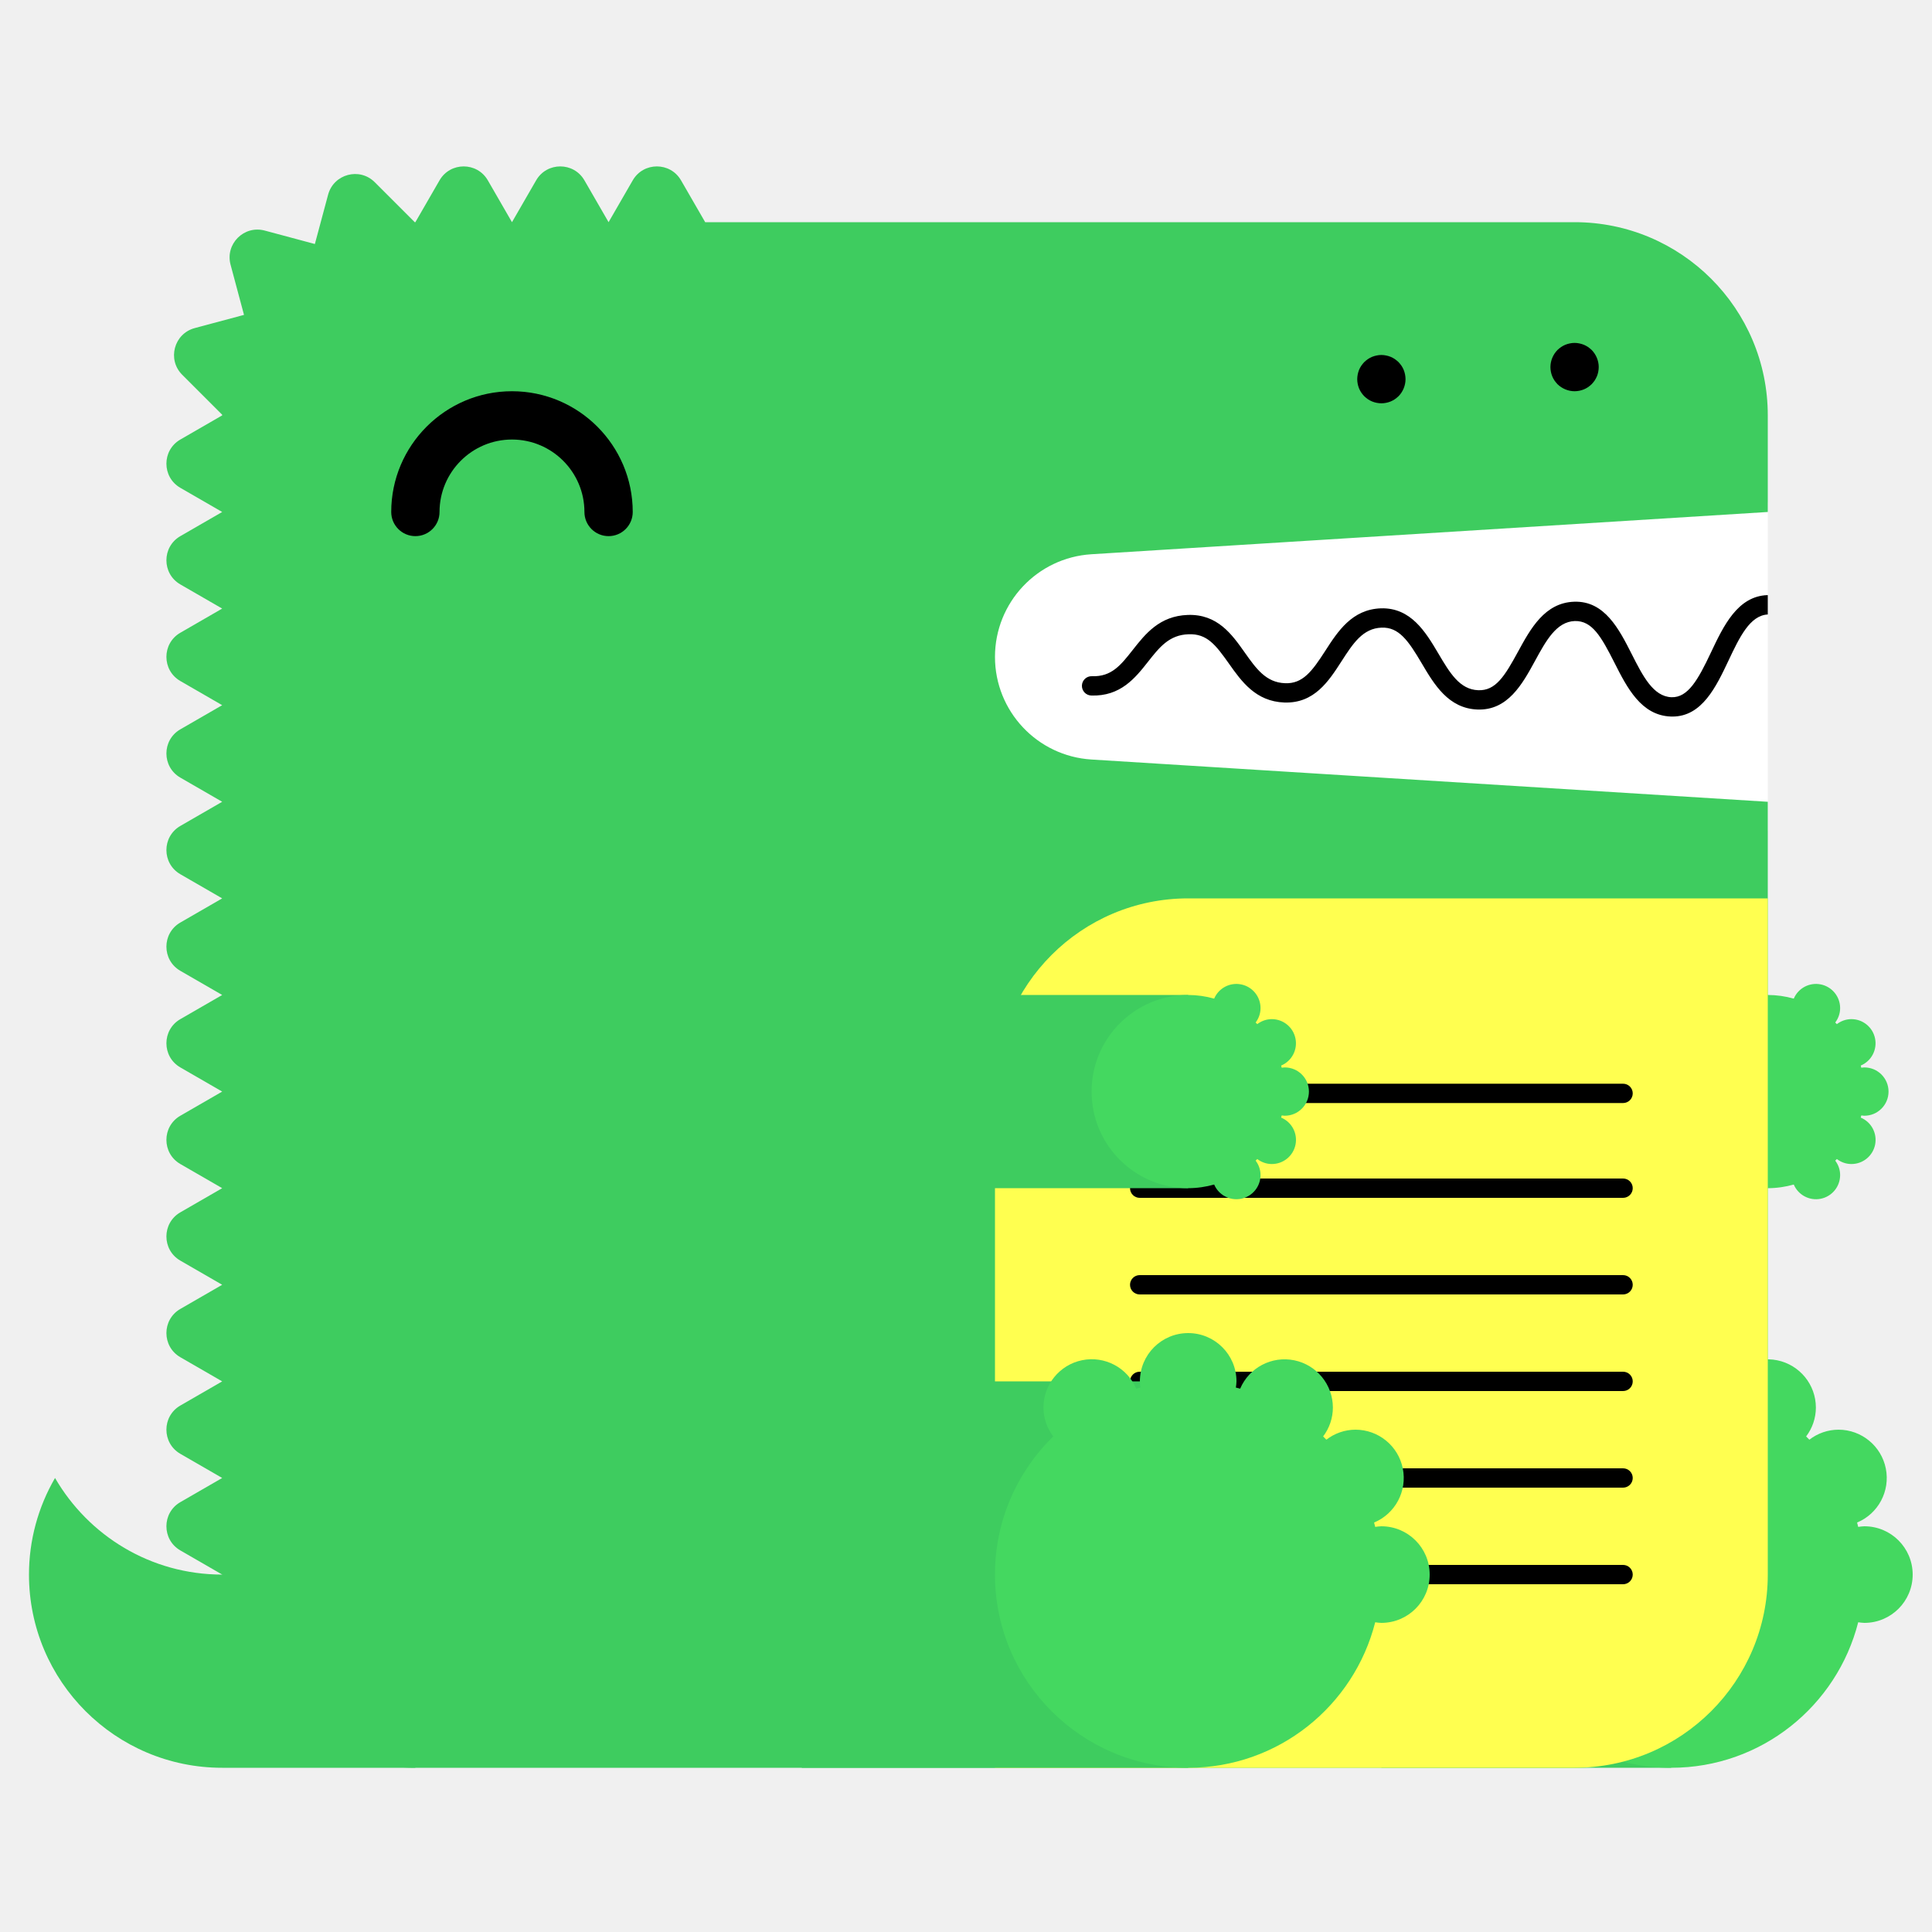
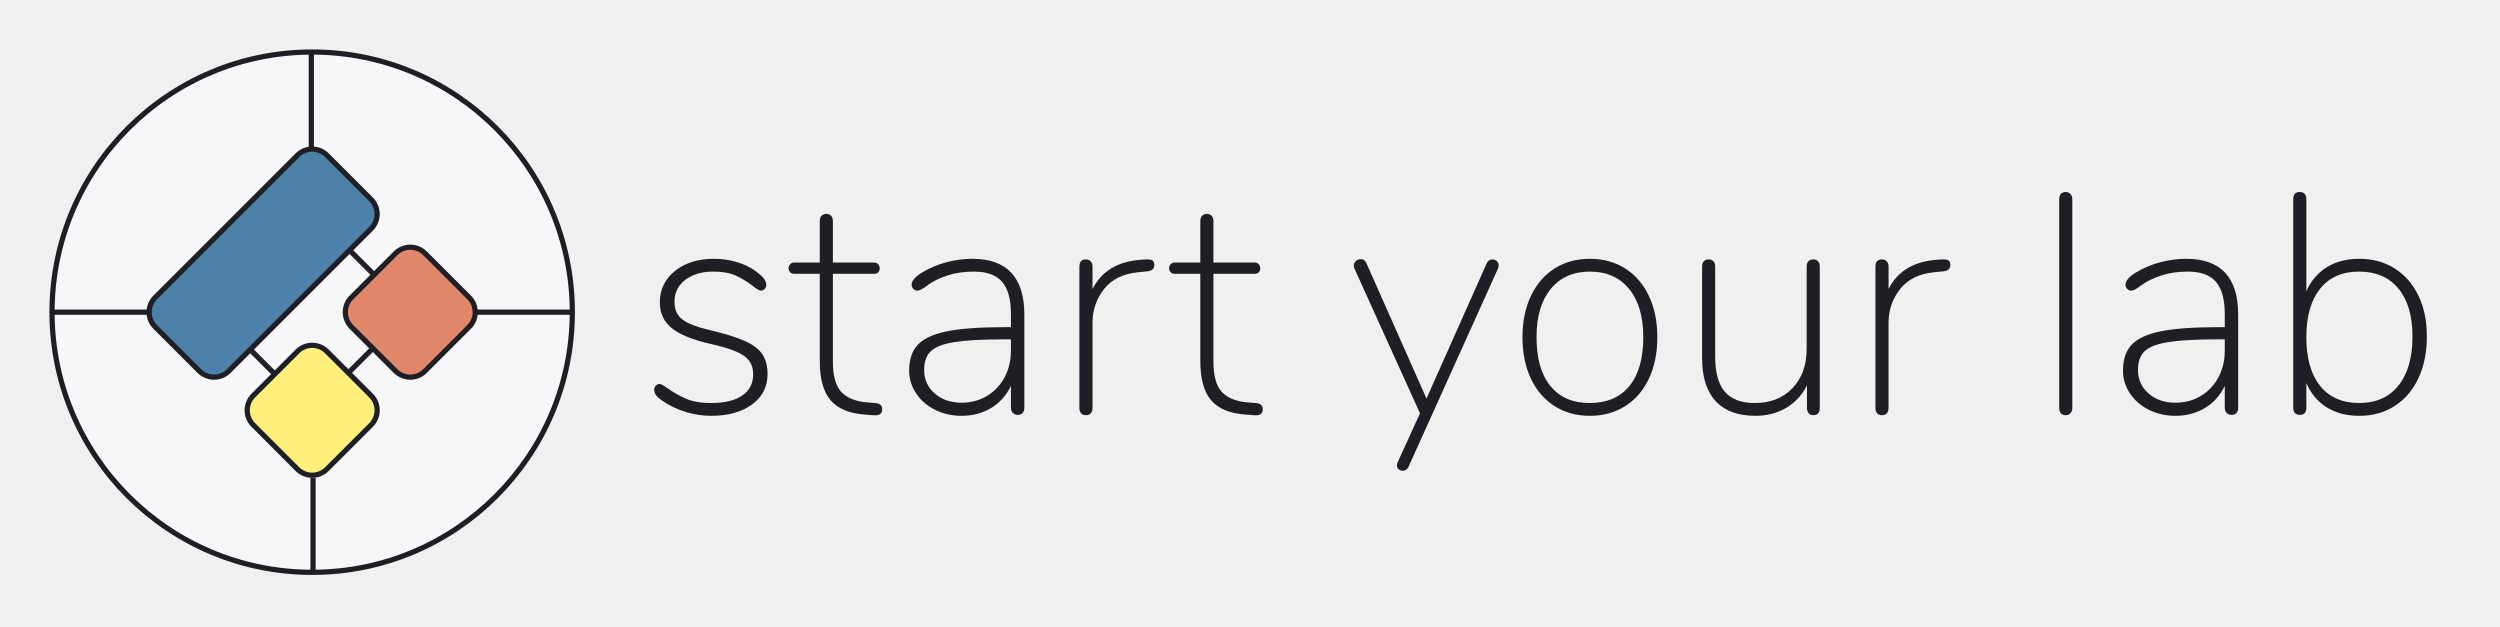
- <svg xmlns="http://www.w3.org/2000/svg" width="200" height="200" viewBox="0 0 200 200">
-   <g fill="none" fill-rule="evenodd">
-     <path fill="#FFF" d="M99 52h84v34H99z" />
-     <path d="M23 163c-7.398 0-13.843-4.027-17.303-10A19.886 19.886 0 0 0 3 163c0 11.046 8.954 20 20 20h20v-20H23z" fill="#3ECC5F" />
-     <path d="M112.98 57.376L183 53V43c0-11.046-8.954-20-20-20H73l-2.5-4.33c-1.112-1.925-3.889-1.925-5 0L63 23l-2.5-4.33c-1.111-1.925-3.889-1.925-5 0L53 23l-2.5-4.33c-1.111-1.925-3.889-1.925-5 0L43 23c-.022 0-.042.003-.065.003l-4.142-4.141c-1.57-1.571-4.252-.853-4.828 1.294l-1.369 5.104-5.192-1.392c-2.148-.575-4.111 1.389-3.535 3.536l1.39 5.193-5.102 1.367c-2.148.576-2.867 3.259-1.296 4.83l4.142 4.142c0 .021-.003.042-.003.064l-4.33 2.5c-1.925 1.111-1.925 3.889 0 5L23 53l-4.33 2.5c-1.925 1.111-1.925 3.889 0 5L23 63l-4.33 2.5c-1.925 1.111-1.925 3.889 0 5L23 73l-4.33 2.5c-1.925 1.111-1.925 3.889 0 5L23 83l-4.33 2.5c-1.925 1.111-1.925 3.889 0 5L23 93l-4.33 2.5c-1.925 1.111-1.925 3.889 0 5L23 103l-4.33 2.5c-1.925 1.111-1.925 3.889 0 5L23 113l-4.33 2.5c-1.925 1.111-1.925 3.889 0 5L23 123l-4.33 2.5c-1.925 1.111-1.925 3.889 0 5L23 133l-4.33 2.5c-1.925 1.111-1.925 3.889 0 5L23 143l-4.33 2.5c-1.925 1.111-1.925 3.889 0 5L23 153l-4.33 2.5c-1.925 1.111-1.925 3.889 0 5L23 163c0 11.046 8.954 20 20 20h120c11.046 0 20-8.954 20-20V83l-70.02-4.376A10.645 10.645 0 0 1 103 68c0-5.621 4.37-10.273 9.98-10.624" fill="#3ECC5F" />
-     <path fill="#3ECC5F" d="M143 183h30v-40h-30z" />
-     <path d="M193 158c-.219 0-.428.037-.639.064-.038-.15-.074-.301-.116-.451A5 5 0 0 0 190.32 148a4.96 4.96 0 0 0-3.016 1.036 26.531 26.531 0 0 0-.335-.336 4.955 4.955 0 0 0 1.011-2.987 5 5 0 0 0-9.599-1.959c-.148-.042-.297-.077-.445-.115.027-.211.064-.42.064-.639a5 5 0 0 0-5-5 5 5 0 0 0-5 5c0 .219.037.428.064.639-.148.038-.297.073-.445.115a4.998 4.998 0 0 0-9.599 1.959c0 1.125.384 2.151 1.011 2.987-3.717 3.632-6.031 8.693-6.031 14.3 0 11.046 8.954 20 20 20 9.339 0 17.16-6.41 19.361-15.064.211.027.42.064.639.064a5 5 0 0 0 5-5 5 5 0 0 0-5-5" fill="#44D860" />
-     <path fill="#3ECC5F" d="M153 123h30v-20h-30z" />
-     <path d="M193 115.5a2.5 2.5 0 1 0 0-5c-.109 0-.214.019-.319.032-.02-.075-.037-.15-.058-.225a2.501 2.501 0 0 0-.963-4.807c-.569 0-1.088.197-1.508.518a6.653 6.653 0 0 0-.168-.168c.314-.417.506-.931.506-1.494a2.5 2.5 0 0 0-4.8-.979A9.987 9.987 0 0 0 183 103c-5.522 0-10 4.478-10 10s4.478 10 10 10c.934 0 1.833-.138 2.69-.377a2.5 2.5 0 0 0 4.8-.979c0-.563-.192-1.077-.506-1.494.057-.055.113-.111.168-.168.42.321.939.518 1.508.518a2.5 2.5 0 0 0 .963-4.807c.021-.074.038-.15.058-.225.105.013.21.032.319.032" fill="#44D860" />
-     <path d="M63 55.5a2.5 2.5 0 0 1-2.5-2.5c0-4.136-3.364-7.5-7.5-7.5s-7.5 3.364-7.5 7.5a2.5 2.5 0 1 1-5 0c0-6.893 5.607-12.5 12.5-12.5S65.5 46.107 65.5 53a2.5 2.5 0 0 1-2.5 2.5" fill="#000" />
-     <path d="M103 183h60c11.046 0 20-8.954 20-20V93h-60c-11.046 0-20 8.954-20 20v70z" fill="#FFFF50" />
-     <path d="M168.02 124h-50.04a1 1 0 1 1 0-2h50.04a1 1 0 1 1 0 2m0 20h-50.04a1 1 0 1 1 0-2h50.04a1 1 0 1 1 0 2m0 20h-50.04a1 1 0 1 1 0-2h50.04a1 1 0 1 1 0 2m0-49.814h-50.04a1 1 0 1 1 0-2h50.04a1 1 0 1 1 0 2m0 19.814h-50.04a1 1 0 1 1 0-2h50.04a1 1 0 1 1 0 2m0 20h-50.04a1 1 0 1 1 0-2h50.04a1 1 0 1 1 0 2M183 61.611c-.012 0-.022-.006-.034-.005-3.09.105-4.552 3.196-5.842 5.923-1.346 2.85-2.387 4.703-4.093 4.647-1.889-.068-2.969-2.202-4.113-4.46-1.314-2.594-2.814-5.536-5.963-5.426-3.046.104-4.513 2.794-5.807 5.167-1.377 2.528-2.314 4.065-4.121 3.994-1.927-.07-2.951-1.805-4.136-3.813-1.321-2.236-2.848-4.75-5.936-4.664-2.994.103-4.465 2.385-5.763 4.4-1.373 2.13-2.335 3.428-4.165 3.351-1.973-.07-2.992-1.51-4.171-3.177-1.324-1.873-2.816-3.993-5.895-3.89-2.928.1-4.399 1.97-5.696 3.618-1.232 1.564-2.194 2.802-4.229 2.724a1 1 0 0 0-.072 2c3.017.101 4.545-1.8 5.872-3.487 1.177-1.496 2.193-2.787 4.193-2.855 1.926-.082 2.829 1.115 4.195 3.045 1.297 1.834 2.769 3.914 5.731 4.021 3.103.104 4.596-2.215 5.918-4.267 1.182-1.834 2.202-3.417 4.15-3.484 1.793-.067 2.769 1.35 4.145 3.681 1.297 2.197 2.766 4.686 5.787 4.796 3.125.108 4.634-2.62 5.949-5.035 1.139-2.088 2.214-4.06 4.119-4.126 1.793-.042 2.728 1.595 4.111 4.33 1.292 2.553 2.757 5.445 5.825 5.556l.169.003c3.064 0 4.518-3.075 5.805-5.794 1.139-2.41 2.217-4.68 4.067-4.773v-2z" fill="#000" />
-     <path fill="#3ECC5F" d="M83 183h40v-40H83z" />
-     <path d="M143 158c-.219 0-.428.037-.639.064-.038-.15-.074-.301-.116-.451A5 5 0 0 0 140.32 148a4.96 4.96 0 0 0-3.016 1.036 26.531 26.531 0 0 0-.335-.336 4.955 4.955 0 0 0 1.011-2.987 5 5 0 0 0-9.599-1.959c-.148-.042-.297-.077-.445-.115.027-.211.064-.42.064-.639a5 5 0 0 0-5-5 5 5 0 0 0-5 5c0 .219.037.428.064.639-.148.038-.297.073-.445.115a4.998 4.998 0 0 0-9.599 1.959c0 1.125.384 2.151 1.011 2.987-3.717 3.632-6.031 8.693-6.031 14.3 0 11.046 8.954 20 20 20 9.339 0 17.16-6.41 19.361-15.064.211.027.42.064.639.064a5 5 0 0 0 5-5 5 5 0 0 0-5-5" fill="#44D860" />
-     <path fill="#3ECC5F" d="M83 123h40v-20H83z" />
-     <path d="M133 115.5a2.5 2.5 0 1 0 0-5c-.109 0-.214.019-.319.032-.02-.075-.037-.15-.058-.225a2.501 2.501 0 0 0-.963-4.807c-.569 0-1.088.197-1.508.518a6.653 6.653 0 0 0-.168-.168c.314-.417.506-.931.506-1.494a2.5 2.5 0 0 0-4.8-.979A9.987 9.987 0 0 0 123 103c-5.522 0-10 4.478-10 10s4.478 10 10 10c.934 0 1.833-.138 2.69-.377a2.5 2.5 0 0 0 4.8-.979c0-.563-.192-1.077-.506-1.494.057-.055.113-.111.168-.168.42.321.939.518 1.508.518a2.5 2.5 0 0 0 .963-4.807c.021-.074.038-.15.058-.225.105.013.21.032.319.032" fill="#44D860" />
-     <path d="M143 41.75c-.16 0-.33-.02-.49-.05a2.52 2.52 0 0 1-.47-.14c-.15-.06-.29-.14-.431-.23-.13-.09-.259-.2-.38-.31-.109-.12-.219-.24-.309-.38s-.17-.28-.231-.43a2.619 2.619 0 0 1-.189-.96c0-.16.02-.33.05-.49.03-.16.08-.31.139-.47.061-.15.141-.29.231-.43.09-.13.2-.26.309-.38.121-.11.25-.22.38-.31.141-.09.281-.17.431-.23.149-.06.31-.11.47-.14.32-.07.65-.07.98 0 .159.03.32.08.47.14.149.06.29.14.43.23.13.09.259.2.38.31.11.12.22.25.31.38.09.14.17.28.23.43.06.16.11.31.14.47.029.16.05.33.05.49 0 .66-.271 1.31-.73 1.77-.121.11-.25.22-.38.31-.14.09-.281.17-.43.23a2.565 2.565 0 0 1-.96.19m20-1.25c-.66 0-1.3-.27-1.771-.73a3.802 3.802 0 0 1-.309-.38c-.09-.14-.17-.28-.231-.43a2.619 2.619 0 0 1-.189-.96c0-.66.27-1.3.729-1.77.121-.11.25-.22.38-.31.141-.09.281-.17.431-.23.149-.06.31-.11.47-.14.32-.07.66-.07.98 0 .159.03.32.08.47.14.149.06.29.14.43.23.13.09.259.2.38.31.459.47.73 1.11.73 1.77 0 .16-.021.33-.05.49-.03.16-.08.32-.14.47-.07.15-.14.29-.23.43-.09.13-.2.26-.31.38-.121.11-.25.22-.38.31-.14.09-.281.17-.43.23a2.565 2.565 0 0 1-.96.19" fill="#000" />
+ <svg xmlns="http://www.w3.org/2000/svg" width="961px" height="241px" viewBox="0 0 961 241" version="1.1">
+   <g id="Logo" stroke="none" stroke-width="1" fill="none" fill-rule="evenodd">
+     <g id="Group-3" transform="translate(20, 20)">
+       <g id="Group-2" stroke="#1E1E24" stroke-width="2">
+         <circle id="Oval" fill="#F6F7F8" cx="100" cy="100" r="100" />
+         <g id="Group" transform="translate(100, 100.4714) rotate(-315) translate(-100, -100.4714) translate(53, 53.4714)">
+           <rect id="Rectangle" fill="#4C82A9" x="0" y="0" width="40" height="93.333" rx="8" />
+           <rect id="Rectangle" fill="#DF8768" x="53.333" y="0" width="40" height="40" rx="8" />
+           <rect id="Rectangle" fill="#FFF07C" x="53.333" y="53.333" width="40" height="40" rx="8" />
+           <line x1="39.667" y1="19.667" x2="53" y2="19.667" id="Line" />
+           <line x1="73" y1="39.667" x2="73" y2="53" id="Line" />
+           <line x1="39.667" y1="73.667" x2="53" y2="73.667" id="Line" />
+         </g>
+         <line x1="99.667" y1="37" x2="99.667" y2="0.333" id="Line-2" />
+         <line x1="200" y1="100" x2="163.333" y2="100" id="Line-2" />
+         <line x1="36.667" y1="100" x2="0" y2="100" id="Line-2" />
+         <line x1="100.333" y1="200.333" x2="100.333" y2="163.667" id="Line-2" />
+       </g>
+       <path d="M253.32,139.84 C259.88,139.84 265.14,138.38 269.1,135.46 C273.06,132.54 275.04,128.68 275.04,123.88 C275.04,120.84 274.42,118.34 273.18,116.38 C271.94,114.42 269.84,112.74 266.88,111.34 C263.92,109.94 259.68,108.56 254.16,107.2 C250.24,106.32 247.22,105.4 245.1,104.44 C242.98,103.48 241.48,102.34 240.6,101.02 C239.72,99.7 239.28,98 239.28,95.92 C239.28,92.48 240.66,89.7 243.42,87.58 C246.18,85.46 249.8,84.4 254.28,84.4 C257.72,84.4 260.58,84.92 262.86,85.96 C265.14,87 267.32,88.32 269.4,89.92 C270.84,91.12 271.88,91.72 272.52,91.72 C273.08,91.72 273.56,91.5 273.96,91.06 C274.36,90.62 274.56,90.12 274.56,89.56 C274.56,88.68 274.22,87.82 273.54,86.98 C272.86,86.14 271.76,85.16 270.24,84.04 C268.16,82.6 265.76,81.48 263.04,80.68 C260.32,79.88 257.48,79.48 254.52,79.48 C248.36,79.48 243.34,81.04 239.46,84.16 C235.58,87.28 233.64,91.32 233.64,96.28 C233.64,100.36 235.16,103.64 238.2,106.12 C241.24,108.6 246.28,110.64 253.32,112.24 C257.56,113.2 260.82,114.18 263.1,115.18 C265.38,116.18 267.02,117.36 268.02,118.72 C269.02,120.08 269.52,121.8 269.52,123.88 C269.52,127.4 268.12,130.12 265.32,132.04 C262.52,133.96 258.52,134.92 253.32,134.92 C249.48,134.92 246.3,134.38 243.78,133.3 C241.26,132.22 238.84,130.84 236.52,129.16 C236.28,129 235.82,128.7 235.14,128.26 C234.46,127.82 233.92,127.6 233.52,127.6 C232.96,127.6 232.48,127.82 232.08,128.26 C231.68,128.7 231.48,129.2 231.48,129.76 C231.48,130.64 231.76,131.42 232.32,132.1 C232.88,132.78 233.96,133.64 235.56,134.68 C238.04,136.28 240.84,137.54 243.96,138.46 C247.08,139.38 250.2,139.84 253.32,139.84 Z M315.64,139.6 C317.96,139.84 319.12,139.08 319.12,137.32 C319.12,135.88 318.24,135.08 316.48,134.92 L316.48,134.92 L313.24,134.68 C308.76,134.28 305.46,132.92 303.34,130.6 C301.22,128.28 300.16,124.4 300.16,118.96 L300.16,118.96 L300.16,85.24 L316.12,85.24 C316.76,85.24 317.26,85.04 317.62,84.64 C317.98,84.24 318.16,83.76 318.16,83.2 C318.16,82.56 317.96,82.02 317.56,81.58 C317.16,81.14 316.68,80.92 316.12,80.92 L316.12,80.92 L300.16,80.92 L300.16,64.96 C300.16,64.08 299.92,63.4 299.44,62.92 C298.96,62.44 298.36,62.2 297.64,62.2 C296.92,62.2 296.32,62.44 295.84,62.92 C295.36,63.4 295.12,64.08 295.12,64.96 L295.12,64.96 L295.12,80.92 L285.16,80.92 C284.6,80.92 284.12,81.14 283.72,81.58 C283.32,82.02 283.12,82.56 283.12,83.2 C283.12,83.76 283.32,84.24 283.72,84.64 C284.12,85.04 284.6,85.24 285.16,85.24 L285.16,85.24 L295.12,85.24 L295.12,118.84 C295.12,125.64 296.52,130.66 299.32,133.9 C302.12,137.14 306.52,138.96 312.52,139.36 L312.52,139.36 L315.64,139.6 Z M349.64,139.84 C353.88,139.84 357.66,138.84 360.98,136.84 C364.3,134.84 366.84,132 368.6,128.32 L368.6,128.32 L368.6,136.72 C368.6,137.52 368.84,138.18 369.32,138.7 C369.8,139.22 370.44,139.48 371.24,139.48 C372.04,139.48 372.66,139.24 373.1,138.76 C373.54,138.28 373.76,137.6 373.76,136.72 L373.76,136.72 L373.76,100.96 C373.76,86.64 367.08,79.48 353.72,79.48 C350.44,79.48 347.14,79.92 343.82,80.8 C340.5,81.68 337.44,82.96 334.64,84.64 C331.84,86.32 330.44,87.92 330.44,89.44 C330.44,90.08 330.66,90.62 331.1,91.06 C331.54,91.5 332.04,91.72 332.6,91.72 C333.24,91.72 334.06,91.38 335.06,90.7 C336.06,90.02 336.72,89.56 337.04,89.32 C338.8,88.04 341.18,86.9 344.18,85.9 C347.18,84.9 350.6,84.4 354.44,84.4 C359.32,84.4 362.9,85.7 365.18,88.3 C367.46,90.9 368.6,95.04 368.6,100.72 L368.6,100.72 L368.6,105.76 L366.2,105.76 C356.76,105.76 349.42,106.28 344.18,107.32 C338.94,108.36 335.18,110.06 332.9,112.42 C330.62,114.78 329.48,118.12 329.48,122.44 C329.48,125.64 330.38,128.58 332.18,131.26 C333.98,133.94 336.42,136.04 339.5,137.56 C342.58,139.08 345.96,139.84 349.64,139.84 Z M349.64,134.8 C345.48,134.8 342.04,133.62 339.32,131.26 C336.6,128.9 335.24,125.88 335.24,122.2 C335.24,119 336.12,116.58 337.88,114.94 C339.64,113.3 342.72,112.14 347.12,111.46 C351.52,110.78 357.92,110.44 366.32,110.44 L366.32,110.44 L368.6,110.44 L368.6,114.76 C368.6,118.6 367.78,122.04 366.14,125.08 C364.5,128.12 362.24,130.5 359.36,132.22 C356.48,133.94 353.24,134.8 349.64,134.8 Z M397.44,139.6 C398.24,139.6 398.86,139.36 399.3,138.88 C399.74,138.4 399.96,137.72 399.96,136.84 L399.96,136.84 L399.96,104.08 C399.96,99.2 401.44,94.88 404.4,91.12 C407.36,87.36 411.76,85.2 417.6,84.64 L417.6,84.64 L421.2,84.28 C422.88,84.04 423.72,83.24 423.72,81.88 C423.72,81.16 423.54,80.62 423.18,80.26 C422.82,79.9 422.16,79.72 421.2,79.72 L421.2,79.72 L420.36,79.72 L418.68,79.84 C409.64,80.48 403.4,84.24 399.96,91.12 L399.96,91.12 L399.96,82.48 C399.96,81.6 399.72,80.92 399.24,80.44 C398.76,79.96 398.16,79.72 397.44,79.72 C395.76,79.72 394.92,80.64 394.92,82.48 L394.92,82.48 L394.92,136.84 C394.92,137.72 395.14,138.4 395.58,138.88 C396.02,139.36 396.64,139.6 397.44,139.6 Z M461.92,139.6 C464.24,139.84 465.4,139.08 465.4,137.32 C465.4,135.88 464.52,135.08 462.76,134.92 L462.76,134.92 L459.52,134.68 C455.04,134.28 451.74,132.92 449.62,130.6 C447.5,128.28 446.44,124.4 446.44,118.96 L446.44,118.96 L446.44,85.24 L462.4,85.24 C463.04,85.24 463.54,85.04 463.9,84.64 C464.26,84.24 464.44,83.76 464.44,83.2 C464.44,82.56 464.24,82.02 463.84,81.58 C463.44,81.14 462.96,80.92 462.4,80.92 L462.4,80.92 L446.44,80.92 L446.44,64.96 C446.44,64.08 446.2,63.4 445.72,62.92 C445.24,62.44 444.64,62.2 443.92,62.2 C443.2,62.2 442.6,62.44 442.12,62.92 C441.64,63.4 441.4,64.08 441.4,64.96 L441.4,64.96 L441.4,80.92 L431.44,80.92 C430.88,80.92 430.4,81.14 430,81.58 C429.6,82.02 429.4,82.56 429.4,83.2 C429.4,83.76 429.6,84.24 430,84.64 C430.4,85.04 430.88,85.24 431.44,85.24 L431.44,85.24 L441.4,85.24 L441.4,118.84 C441.4,125.64 442.8,130.66 445.6,133.9 C448.4,137.14 452.8,138.96 458.8,139.36 L458.8,139.36 L461.92,139.6 Z M519.24,160.96 C520.2,160.96 520.92,160.48 521.4,159.52 L521.4,159.52 L555.84,83.2 C556,82.72 556.08,82.36 556.08,82.12 C556.08,81.4 555.84,80.82 555.36,80.38 C554.88,79.94 554.32,79.72 553.68,79.72 C552.64,79.72 551.88,80.28 551.4,81.4 L551.4,81.4 L528.6,132.64 L528.36,133.24 L505.2,81.04 C504.72,80.08 504.04,79.6 503.16,79.6 C502.44,79.6 501.8,79.84 501.24,80.32 C500.68,80.8 500.4,81.4 500.4,82.12 C500.4,82.36 500.48,82.72 500.64,83.2 L500.64,83.2 L525.84,138.88 L517.2,157.84 L516.96,158.8 C516.96,159.44 517.18,159.96 517.62,160.36 C518.06,160.76 518.6,160.96 519.24,160.96 Z M591.16,139.84 C596.28,139.84 600.8,138.6 604.72,136.12 C608.64,133.64 611.68,130.12 613.84,125.56 C616,121 617.08,115.68 617.08,109.6 C617.08,103.6 616,98.32 613.84,93.76 C611.68,89.2 608.64,85.68 604.72,83.2 C600.8,80.72 596.28,79.48 591.16,79.48 C586.04,79.48 581.52,80.72 577.6,83.2 C573.68,85.68 570.64,89.2 568.48,93.76 C566.32,98.32 565.24,103.6 565.24,109.6 C565.24,115.68 566.32,121 568.48,125.56 C570.64,130.12 573.68,133.64 577.6,136.12 C581.52,138.6 586.04,139.84 591.16,139.84 Z M591.04,134.92 C584.56,134.92 579.54,132.74 575.98,128.38 C572.42,124.02 570.64,117.76 570.64,109.6 C570.64,101.68 572.46,95.5 576.1,91.06 C579.74,86.62 584.76,84.4 591.16,84.4 C597.56,84.4 602.58,86.62 606.22,91.06 C609.86,95.5 611.68,101.68 611.68,109.6 C611.68,117.76 609.9,124.02 606.34,128.38 C602.78,132.74 597.68,134.92 591.04,134.92 Z M654.8,139.84 C659.2,139.84 663.14,138.82 666.62,136.78 C670.1,134.74 672.76,131.84 674.6,128.08 L674.6,128.08 L674.6,136.84 C674.6,137.64 674.82,138.3 675.26,138.82 C675.7,139.34 676.28,139.6 677,139.6 C678.68,139.6 679.52,138.68 679.52,136.84 L679.52,136.84 L679.52,82.36 C679.52,81.56 679.3,80.92 678.86,80.44 C678.42,79.96 677.8,79.72 677,79.72 C676.2,79.72 675.58,79.96 675.14,80.44 C674.7,80.92 674.48,81.56 674.48,82.36 L674.48,82.36 L674.48,114.04 C674.48,120.36 672.66,125.42 669.02,129.22 C665.38,133.02 660.56,134.92 654.56,134.92 C649.36,134.92 645.52,133.48 643.04,130.6 C640.56,127.72 639.32,123.24 639.32,117.16 L639.32,117.16 L639.32,82.36 C639.32,81.56 639.1,80.92 638.66,80.44 C638.22,79.96 637.6,79.72 636.8,79.72 C636,79.72 635.38,79.96 634.94,80.44 C634.5,80.92 634.28,81.56 634.28,82.36 L634.28,82.36 L634.28,117.64 C634.28,124.92 636.02,130.44 639.5,134.2 C642.98,137.96 648.08,139.84 654.8,139.84 Z M703.44,139.6 C704.24,139.6 704.86,139.36 705.3,138.88 C705.74,138.4 705.96,137.72 705.96,136.84 L705.96,136.84 L705.96,104.08 C705.96,99.2 707.44,94.88 710.4,91.12 C713.36,87.36 717.76,85.2 723.6,84.64 L723.6,84.64 L727.2,84.28 C728.88,84.04 729.72,83.24 729.72,81.88 C729.72,81.16 729.54,80.62 729.18,80.26 C728.82,79.9 728.16,79.72 727.2,79.72 L727.2,79.72 L726.36,79.72 L724.68,79.84 C715.64,80.48 709.4,84.24 705.96,91.12 L705.96,91.12 L705.96,82.48 C705.96,81.6 705.72,80.92 705.24,80.44 C704.76,79.96 704.16,79.72 703.44,79.72 C701.76,79.72 700.92,80.64 700.92,82.48 L700.92,82.48 L700.92,136.84 C700.92,137.72 701.14,138.4 701.58,138.88 C702.02,139.36 702.64,139.6 703.44,139.6 Z M774.08,139.6 C774.8,139.6 775.4,139.34 775.88,138.82 C776.36,138.3 776.6,137.64 776.6,136.84 L776.6,136.84 L776.6,56.56 C776.6,55.76 776.36,55.1 775.88,54.58 C775.4,54.06 774.8,53.8 774.08,53.8 C773.28,53.8 772.66,54.04 772.22,54.52 C771.78,55 771.56,55.68 771.56,56.56 L771.56,56.56 L771.56,136.84 C771.56,137.72 771.78,138.4 772.22,138.88 C772.66,139.36 773.28,139.6 774.08,139.6 Z M816.24,139.84 C820.48,139.84 824.26,138.84 827.58,136.84 C830.9,134.84 833.44,132 835.2,128.32 L835.2,128.32 L835.2,136.72 C835.2,137.52 835.44,138.18 835.92,138.7 C836.4,139.22 837.04,139.48 837.84,139.48 C838.64,139.48 839.26,139.24 839.7,138.76 C840.14,138.28 840.36,137.6 840.36,136.72 L840.36,136.72 L840.36,100.96 C840.36,86.64 833.68,79.48 820.32,79.48 C817.04,79.48 813.74,79.92 810.42,80.8 C807.1,81.68 804.04,82.96 801.24,84.64 C798.44,86.32 797.04,87.92 797.04,89.44 C797.04,90.08 797.26,90.62 797.7,91.06 C798.14,91.5 798.64,91.72 799.2,91.72 C799.84,91.72 800.66,91.38 801.66,90.7 C802.66,90.02 803.32,89.56 803.64,89.32 C805.4,88.04 807.78,86.9 810.78,85.9 C813.78,84.9 817.2,84.4 821.04,84.4 C825.92,84.4 829.5,85.7 831.78,88.3 C834.06,90.9 835.2,95.04 835.2,100.72 L835.2,100.72 L835.2,105.76 L832.8,105.76 C823.36,105.76 816.02,106.28 810.78,107.32 C805.54,108.36 801.78,110.06 799.5,112.42 C797.22,114.78 796.08,118.12 796.08,122.44 C796.08,125.64 796.98,128.58 798.78,131.26 C800.58,133.94 803.02,136.04 806.1,137.56 C809.18,139.08 812.56,139.84 816.24,139.84 Z M816.24,134.8 C812.08,134.8 808.64,133.62 805.92,131.26 C803.2,128.9 801.84,125.88 801.84,122.2 C801.84,119 802.72,116.58 804.48,114.94 C806.24,113.3 809.32,112.14 813.72,111.46 C818.12,110.78 824.52,110.44 832.92,110.44 L832.92,110.44 L835.2,110.44 L835.2,114.76 C835.2,118.6 834.38,122.04 832.74,125.08 C831.1,128.12 828.84,130.5 825.96,132.22 C823.08,133.94 819.84,134.8 816.24,134.8 Z M886.96,139.84 C892.08,139.84 896.6,138.58 900.52,136.06 C904.44,133.54 907.48,129.98 909.64,125.38 C911.8,120.78 912.88,115.44 912.88,109.36 C912.88,103.36 911.8,98.12 909.64,93.64 C907.48,89.16 904.44,85.68 900.52,83.2 C896.6,80.72 892.08,79.48 886.96,79.48 C882.08,79.48 877.9,80.56 874.42,82.72 C870.94,84.88 868.32,87.96 866.56,91.96 L866.56,91.96 L866.56,56.56 C866.56,55.68 866.34,55 865.9,54.52 C865.46,54.04 864.84,53.8 864.04,53.8 C862.36,53.8 861.52,54.72 861.52,56.56 L861.52,56.56 L861.52,136.72 C861.52,137.6 861.74,138.28 862.18,138.76 C862.62,139.24 863.24,139.48 864.04,139.48 C865.72,139.48 866.56,138.56 866.56,136.72 L866.56,136.72 L866.56,127.24 C868.32,131.32 870.94,134.44 874.42,136.6 C877.9,138.76 882.08,139.84 886.96,139.84 Z M886.96,134.92 C880.4,134.92 875.36,132.72 871.84,128.32 C868.32,123.92 866.56,117.68 866.56,109.6 C866.56,101.6 868.32,95.4 871.84,91 C875.36,86.6 880.36,84.4 886.84,84.4 C893.32,84.4 898.36,86.58 901.96,90.94 C905.56,95.3 907.36,101.44 907.36,109.36 C907.36,117.44 905.56,123.72 901.96,128.2 C898.36,132.68 893.36,134.92 886.96,134.92 Z" id="startyourlab" fill="#1E1E24" fill-rule="nonzero" />
+     </g>
  </g>
</svg>
